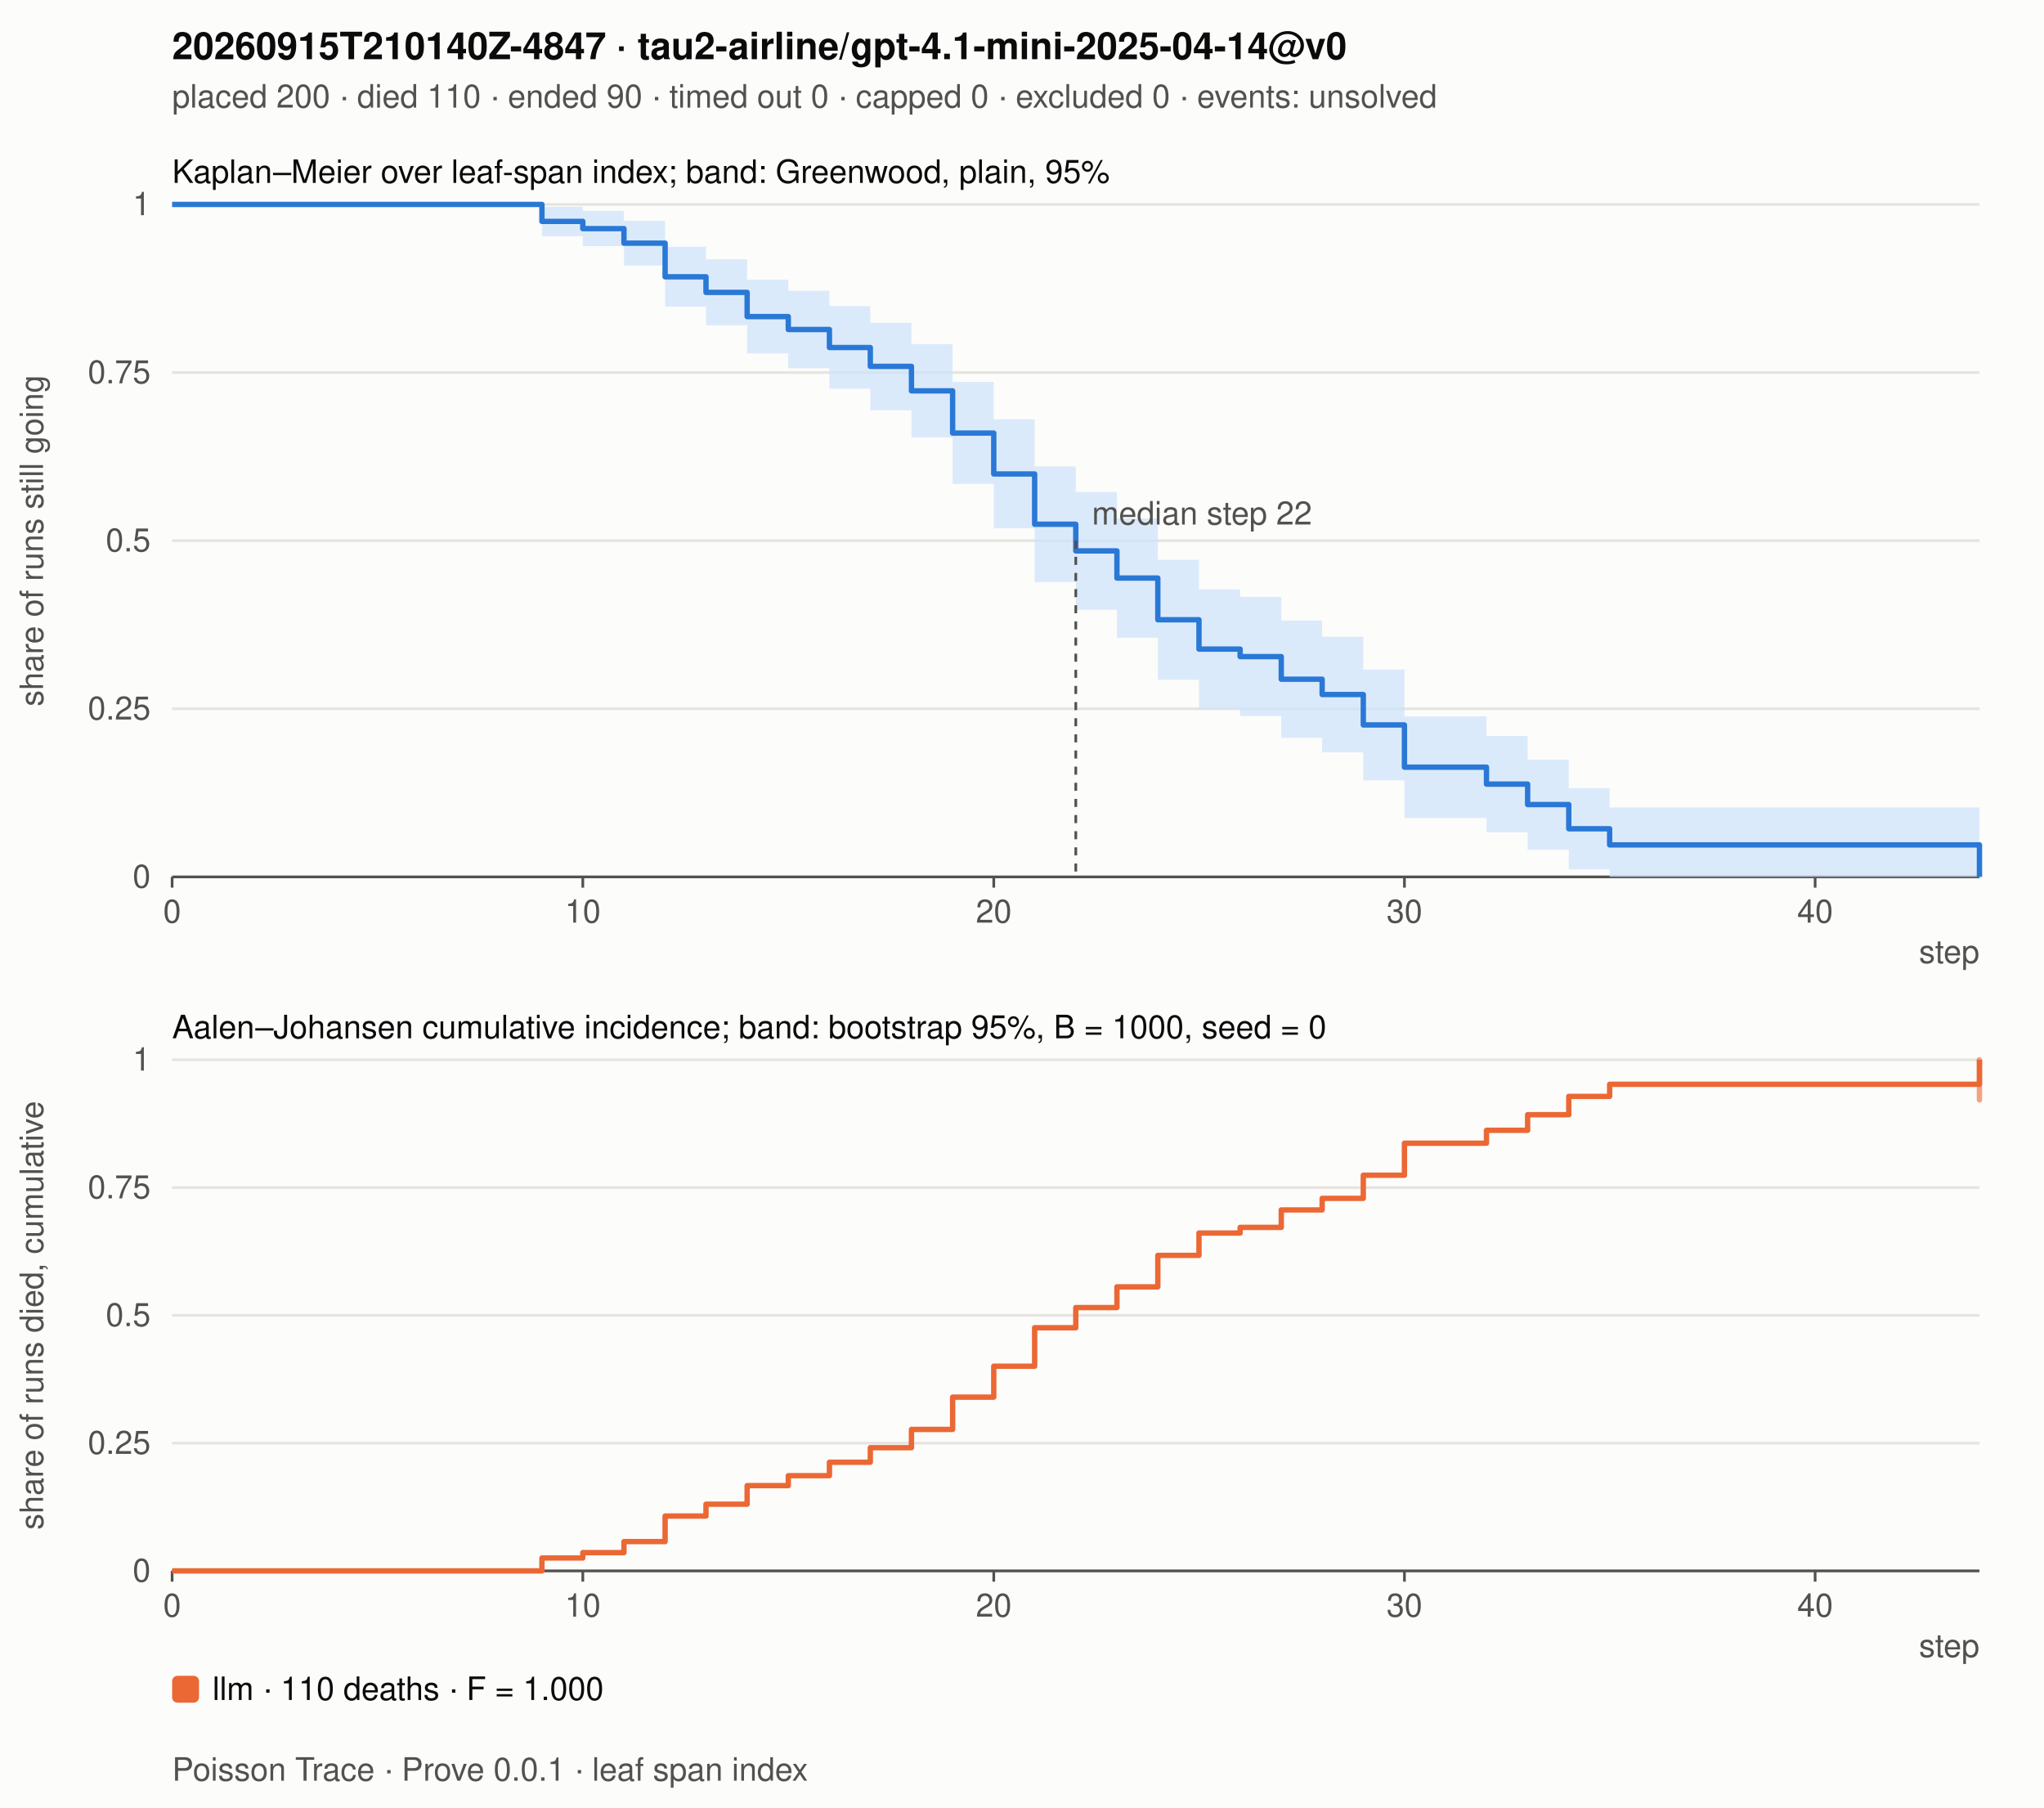
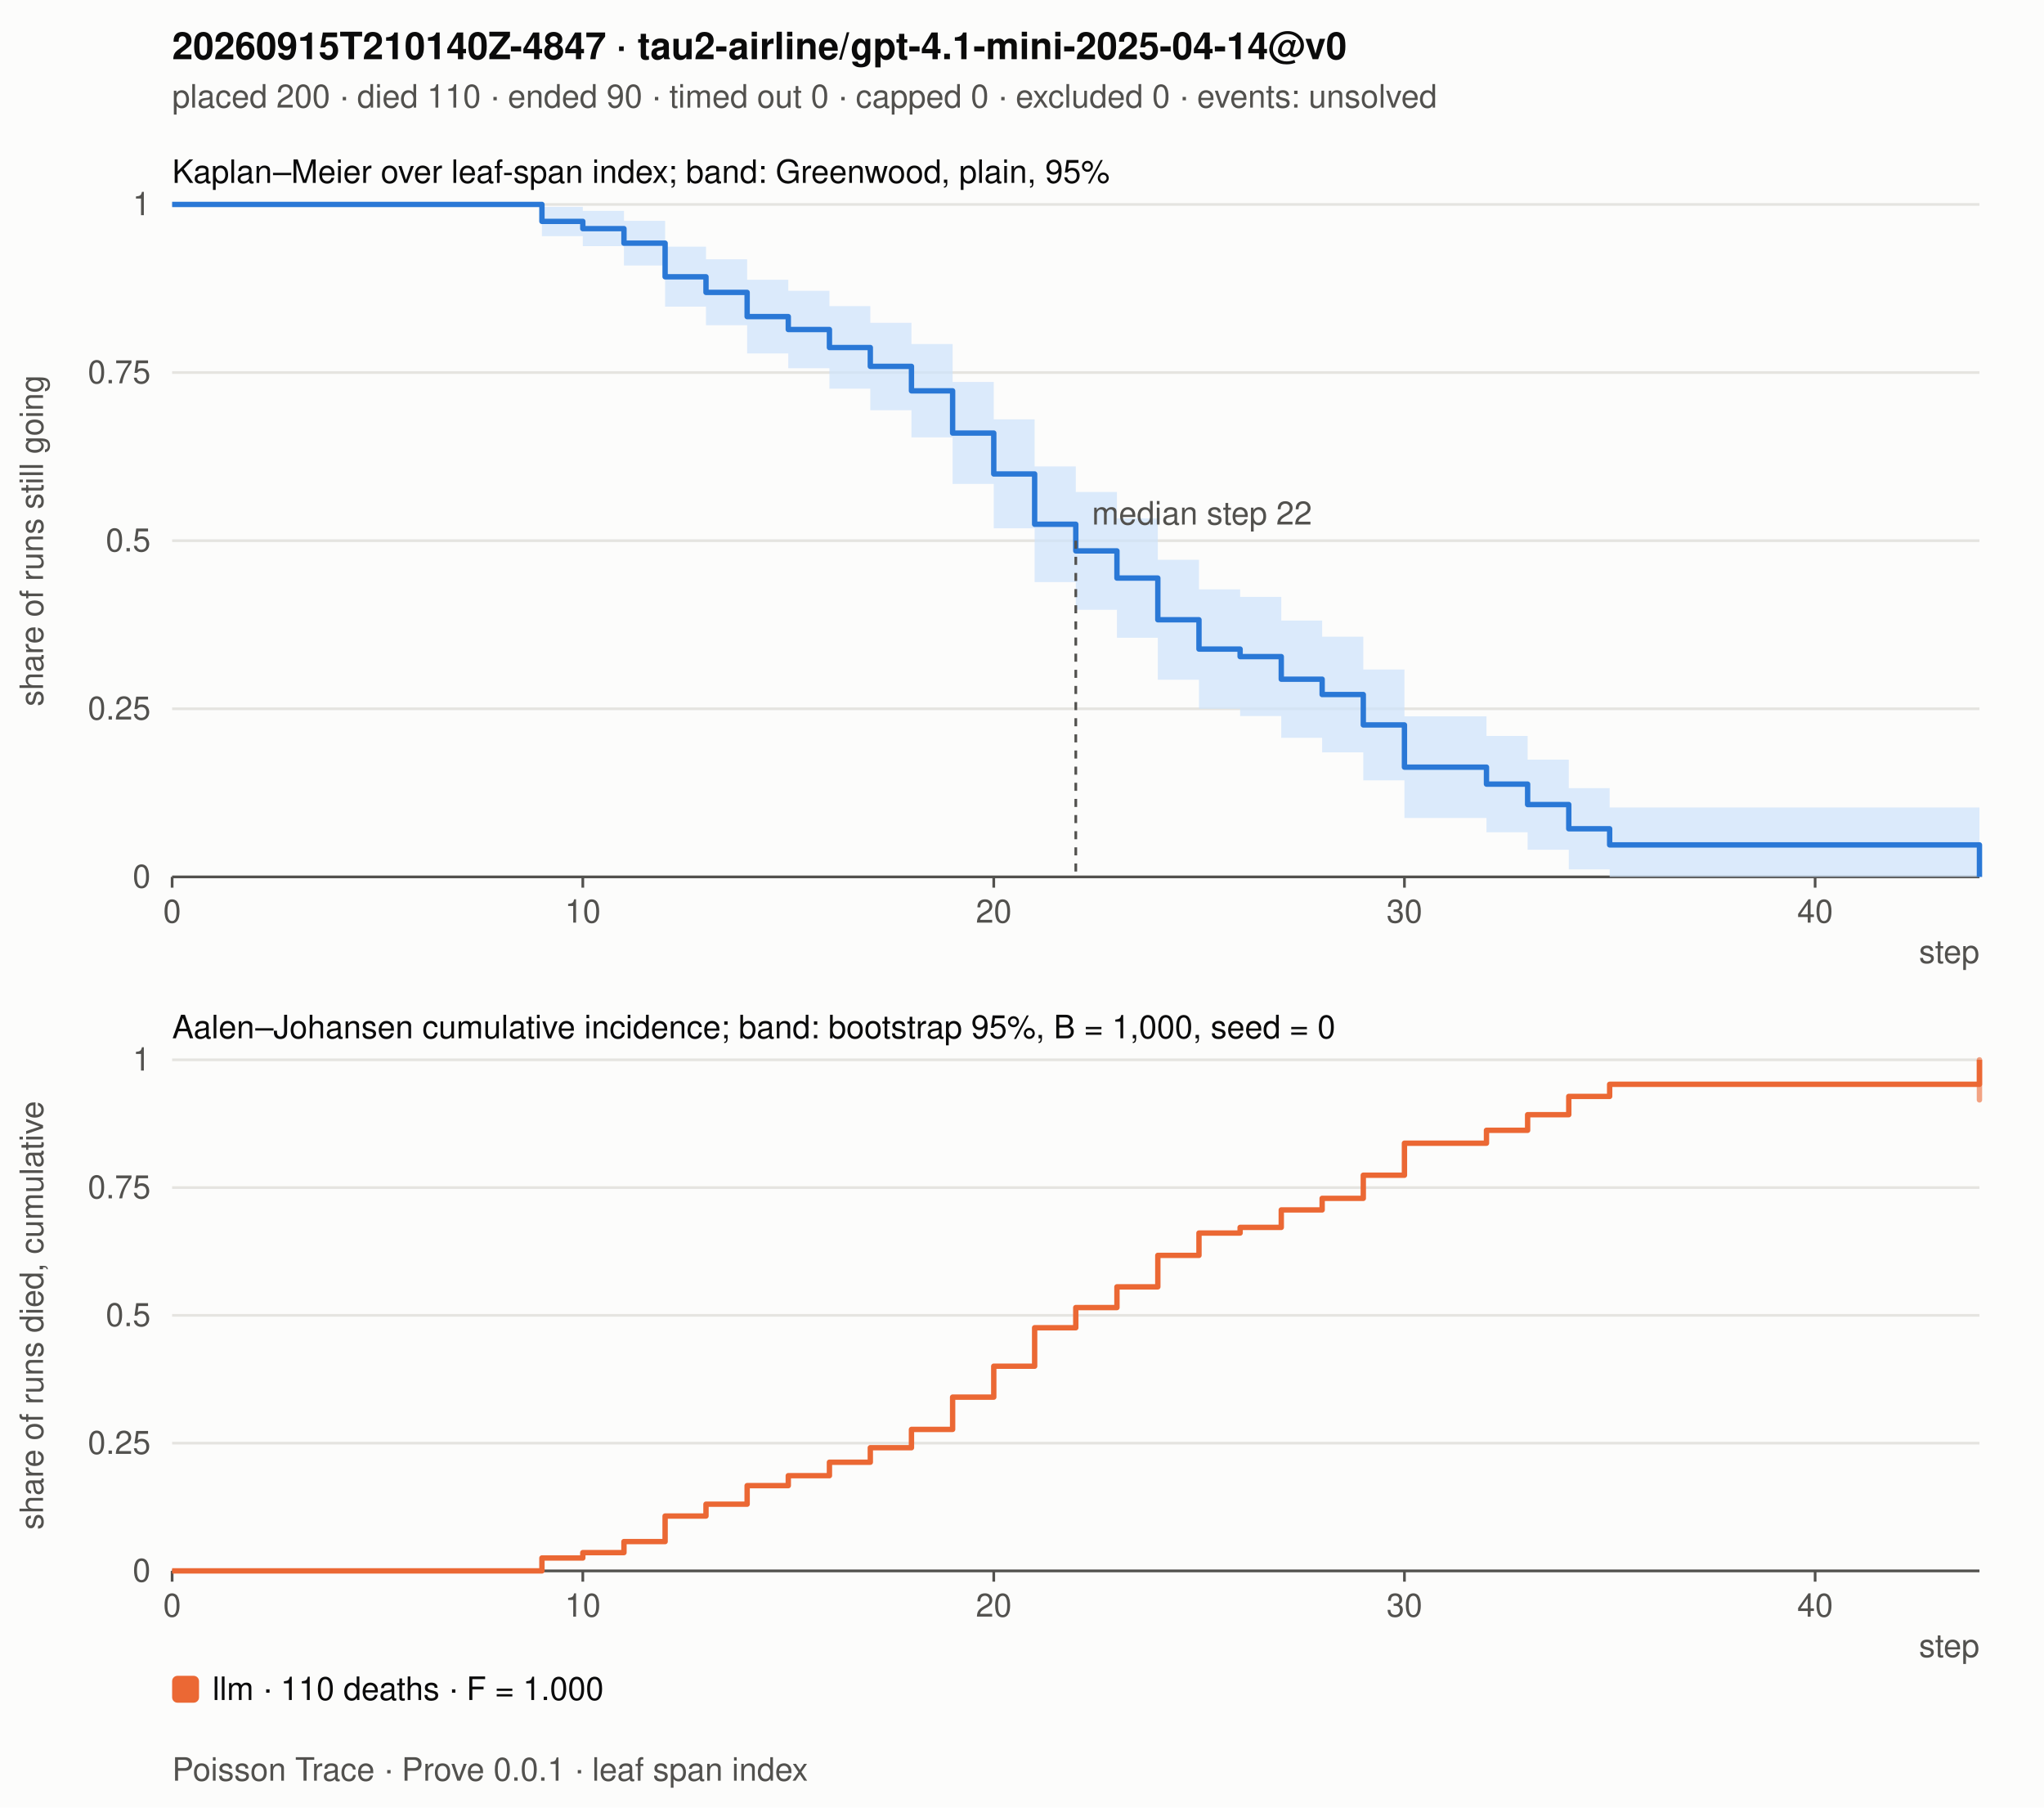
<svg xmlns="http://www.w3.org/2000/svg" width="760" height="672" viewBox="0 0 760 672" font-family="-apple-system, 'Segoe UI', Helvetica, Arial, sans-serif" font-size="12">
  <rect x="0" y="0" width="760" height="672" fill="#fcfcfb" />
  <text x="64" y="22" fill="#0b0b0b" font-size="14" font-weight="600">20260915T210140Z-4847 · tau2-airline/gpt-4.1-mini-2025-04-14@v0</text>
  <text x="64" y="40" fill="#52514e">placed 200 · died 110 · ended 90 · timed out 0 · capped 0 · excluded 0 · events: unsolved</text>
  <line x1="64" y1="326.0" x2="736" y2="326.0" stroke="#e5e4e0" stroke-width="1" />
  <text x="56" y="330.0" fill="#52514e" text-anchor="end">0</text>
  <line x1="64" y1="263.5" x2="736" y2="263.5" stroke="#e5e4e0" stroke-width="1" />
  <text x="56" y="267.5" fill="#52514e" text-anchor="end">0.25</text>
  <line x1="64" y1="201.0" x2="736" y2="201.0" stroke="#e5e4e0" stroke-width="1" />
  <text x="56" y="205.0" fill="#52514e" text-anchor="end">0.5</text>
  <line x1="64" y1="138.5" x2="736" y2="138.5" stroke="#e5e4e0" stroke-width="1" />
  <text x="56" y="142.5" fill="#52514e" text-anchor="end">0.75</text>
  <line x1="64" y1="76.0" x2="736" y2="76.0" stroke="#e5e4e0" stroke-width="1" />
  <text x="56" y="80.0" fill="#52514e" text-anchor="end">1</text>
  <line x1="64.0" y1="326" x2="64.0" y2="330" stroke="#52514e" stroke-width="1" />
  <text x="64.0" y="343" fill="#52514e" text-anchor="middle">0</text>
  <line x1="216.7" y1="326" x2="216.7" y2="330" stroke="#52514e" stroke-width="1" />
  <text x="216.7" y="343" fill="#52514e" text-anchor="middle">10</text>
  <line x1="369.5" y1="326" x2="369.5" y2="330" stroke="#52514e" stroke-width="1" />
  <text x="369.5" y="343" fill="#52514e" text-anchor="middle">20</text>
  <line x1="522.2" y1="326" x2="522.2" y2="330" stroke="#52514e" stroke-width="1" />
  <text x="522.2" y="343" fill="#52514e" text-anchor="middle">30</text>
  <line x1="674.9" y1="326" x2="674.9" y2="330" stroke="#52514e" stroke-width="1" />
  <text x="674.9" y="343" fill="#52514e" text-anchor="middle">40</text>
  <line x1="64" y1="326" x2="736" y2="326" stroke="#52514e" stroke-width="1" />
  <text x="736" y="358" fill="#52514e" text-anchor="end">step</text>
  <text transform="translate(16 201.0) rotate(-90)" fill="#52514e" text-anchor="middle">share of runs still going</text>
  <line x1="64" y1="584.0" x2="736" y2="584.0" stroke="#e5e4e0" stroke-width="1" />
  <text x="56" y="588.0" fill="#52514e" text-anchor="end">0</text>
  <line x1="64" y1="536.5" x2="736" y2="536.5" stroke="#e5e4e0" stroke-width="1" />
  <text x="56" y="540.5" fill="#52514e" text-anchor="end">0.25</text>
  <line x1="64" y1="489.0" x2="736" y2="489.0" stroke="#e5e4e0" stroke-width="1" />
  <text x="56" y="493.0" fill="#52514e" text-anchor="end">0.5</text>
  <line x1="64" y1="441.5" x2="736" y2="441.5" stroke="#e5e4e0" stroke-width="1" />
  <text x="56" y="445.5" fill="#52514e" text-anchor="end">0.75</text>
  <line x1="64" y1="394.0" x2="736" y2="394.0" stroke="#e5e4e0" stroke-width="1" />
  <text x="56" y="398.0" fill="#52514e" text-anchor="end">1</text>
  <line x1="64.0" y1="584" x2="64.0" y2="588" stroke="#52514e" stroke-width="1" />
  <text x="64.0" y="601" fill="#52514e" text-anchor="middle">0</text>
  <line x1="216.7" y1="584" x2="216.7" y2="588" stroke="#52514e" stroke-width="1" />
  <text x="216.7" y="601" fill="#52514e" text-anchor="middle">10</text>
  <line x1="369.5" y1="584" x2="369.5" y2="588" stroke="#52514e" stroke-width="1" />
  <text x="369.5" y="601" fill="#52514e" text-anchor="middle">20</text>
  <line x1="522.2" y1="584" x2="522.2" y2="588" stroke="#52514e" stroke-width="1" />
  <text x="522.2" y="601" fill="#52514e" text-anchor="middle">30</text>
  <line x1="674.9" y1="584" x2="674.9" y2="588" stroke="#52514e" stroke-width="1" />
  <text x="674.9" y="601" fill="#52514e" text-anchor="middle">40</text>
  <line x1="64" y1="584" x2="736" y2="584" stroke="#52514e" stroke-width="1" />
  <text x="736" y="616" fill="#52514e" text-anchor="end">step</text>
  <text transform="translate(16 489.0) rotate(-90)" fill="#52514e" text-anchor="middle">share of runs died, cumulative</text>
  <polygon points="64.0,76.0 201.5,76.0 201.5,76.9 216.7,76.9 216.7,78.4 232.0,78.4 232.0,82.1 247.3,82.1 247.3,91.7 262.5,91.7 262.5,96.4 277.8,96.4 277.8,104.0 293.1,104.0 293.1,108.1 308.4,108.1 308.4,113.8 323.6,113.8 323.6,120.0 338.9,120.0 338.9,127.9 354.2,127.9 354.2,142.0 369.5,142.0 369.5,155.9 384.7,155.9 384.7,173.4 400.0,173.4 400.0,182.9 415.3,182.9 415.3,192.7 430.5,192.7 430.5,208.1 445.8,208.1 445.8,219.1 461.1,219.1 461.1,221.9 476.4,221.9 476.4,230.7 491.6,230.7 491.6,236.7 506.9,236.7 506.9,248.9 522.2,248.9 522.2,266.3 552.7,266.3 552.7,273.6 568.0,273.6 568.0,282.4 583.3,282.4 583.3,293.0 598.5,293.0 598.5,300.2 736.0,300.2 736.0,326.0 736.0,326.0 736.0,326.0 736.0,326.0 736.0,326.0 598.5,326.0 598.5,323.2 583.3,323.2 583.3,315.9 568.0,315.9 568.0,309.4 552.7,309.4 552.7,304.1 522.2,304.1 522.2,290.1 506.9,290.1 506.9,279.7 491.6,279.7 491.6,274.3 476.4,274.3 476.4,266.2 461.1,266.2 461.1,263.5 445.8,263.5 445.8,252.7 430.5,252.7 430.5,237.1 415.3,237.1 415.3,226.7 400.0,226.7 400.0,216.4 384.7,216.4 384.7,196.4 369.5,196.4 369.5,179.9 354.2,179.9 354.2,162.6 338.9,162.6 338.9,152.5 323.6,152.5 323.6,144.5 308.4,144.5 308.4,136.9 293.1,136.9 293.1,131.4 277.8,131.4 277.8,120.9 262.5,120.9 262.5,114.0 247.3,114.0 247.3,98.7 232.0,98.7 232.0,91.5 216.7,91.5 216.7,87.8 201.5,87.8 201.5,76.0 64.0,76.0" fill="#cde2fb" opacity="0.7" />
  <polyline points="64.0,76.0 201.5,76.0 201.5,82.3 216.7,82.3 216.7,85.0 232.0,85.0 232.0,90.4 247.3,90.4 247.3,102.9 262.5,102.9 262.5,108.7 277.8,108.7 277.8,117.7 293.1,117.7 293.1,122.5 308.4,122.5 308.4,129.2 323.6,129.2 323.6,136.2 338.9,136.2 338.9,145.3 354.2,145.3 354.2,161.0 369.5,161.0 369.5,176.2 384.7,176.2 384.7,194.9 400.0,194.9 400.0,204.8 415.3,204.8 415.3,214.9 430.5,214.9 430.5,230.4 445.8,230.4 445.8,241.3 461.1,241.3 461.1,244.1 476.4,244.1 476.4,252.5 491.6,252.5 491.6,258.2 506.9,258.2 506.9,269.5 522.2,269.5 522.2,285.2 552.7,285.2 552.7,291.5 568.0,291.5 568.0,299.1 583.3,299.1 583.3,308.1 598.5,308.1 598.5,314.1 736.0,314.1 736.0,326.0 736.0,326.0" fill="none" stroke="#2a78d6" stroke-width="2" stroke-linejoin="round" />
  <text x="64" y="68" fill="#0b0b0b">Kaplan–Meier over leaf-span index; band: Greenwood, plain, 95%</text>
  <line x1="400.0" y1="201.0" x2="400.0" y2="326" stroke="#52514e" stroke-width="1" stroke-dasharray="3 3" />
  <text x="406.0" y="195.0" fill="#52514e">median step 22</text>
  <polyline points="64.0,584.0 201.5,584.0 201.5,579.2 216.7,579.2 216.7,577.2 232.0,577.2 232.0,573.1 247.3,573.1 247.3,563.6 262.5,563.6 262.5,559.2 277.8,559.2 277.8,552.3 293.1,552.3 293.1,548.6 308.4,548.6 308.4,543.6 323.6,543.6 323.6,538.2 338.9,538.2 338.9,531.4 354.2,531.4 354.2,519.4 369.5,519.4 369.5,507.9 384.7,507.9 384.7,493.6 400.0,493.6 400.0,486.1 415.3,486.1 415.3,478.4 430.5,478.4 430.5,466.7 445.8,466.7 445.8,458.4 461.1,458.4 461.1,456.3 476.4,456.3 476.4,449.8 491.6,449.8 491.6,445.5 506.9,445.5 506.9,436.9 522.2,436.9 522.2,425.0 552.7,425.0 552.7,420.2 568.0,420.2 568.0,414.4 583.3,414.4 583.3,407.6 598.5,407.6 598.5,403.1 736.0,403.1 736.0,394.0 736.0,394.0" fill="none" stroke="#eb6834" stroke-width="2" stroke-linejoin="round" />
  <line x1="736.0" y1="408.9" x2="736.0" y2="394.0" stroke="#eb6834" stroke-width="2" stroke-linecap="round" opacity="0.6" />
  <rect x="64" y="623" width="10" height="10" rx="2" fill="#eb6834" />
  <text x="79" y="632" fill="#0b0b0b">llm · 110 deaths · F = 1.000</text>
-   <text x="64" y="386" fill="#0b0b0b">Aalen–Johansen cumulative incidence; band: bootstrap 95%, B = 1000, seed = 0</text>
+   <text x="64" y="386" fill="#0b0b0b">Aalen–Johansen cumulative incidence; band: bootstrap 95%, B = 1,000, seed = 0</text>
  <text x="64" y="662" fill="#52514e">Poisson Trace · Prove 0.0.1 · leaf span index</text>
</svg>
